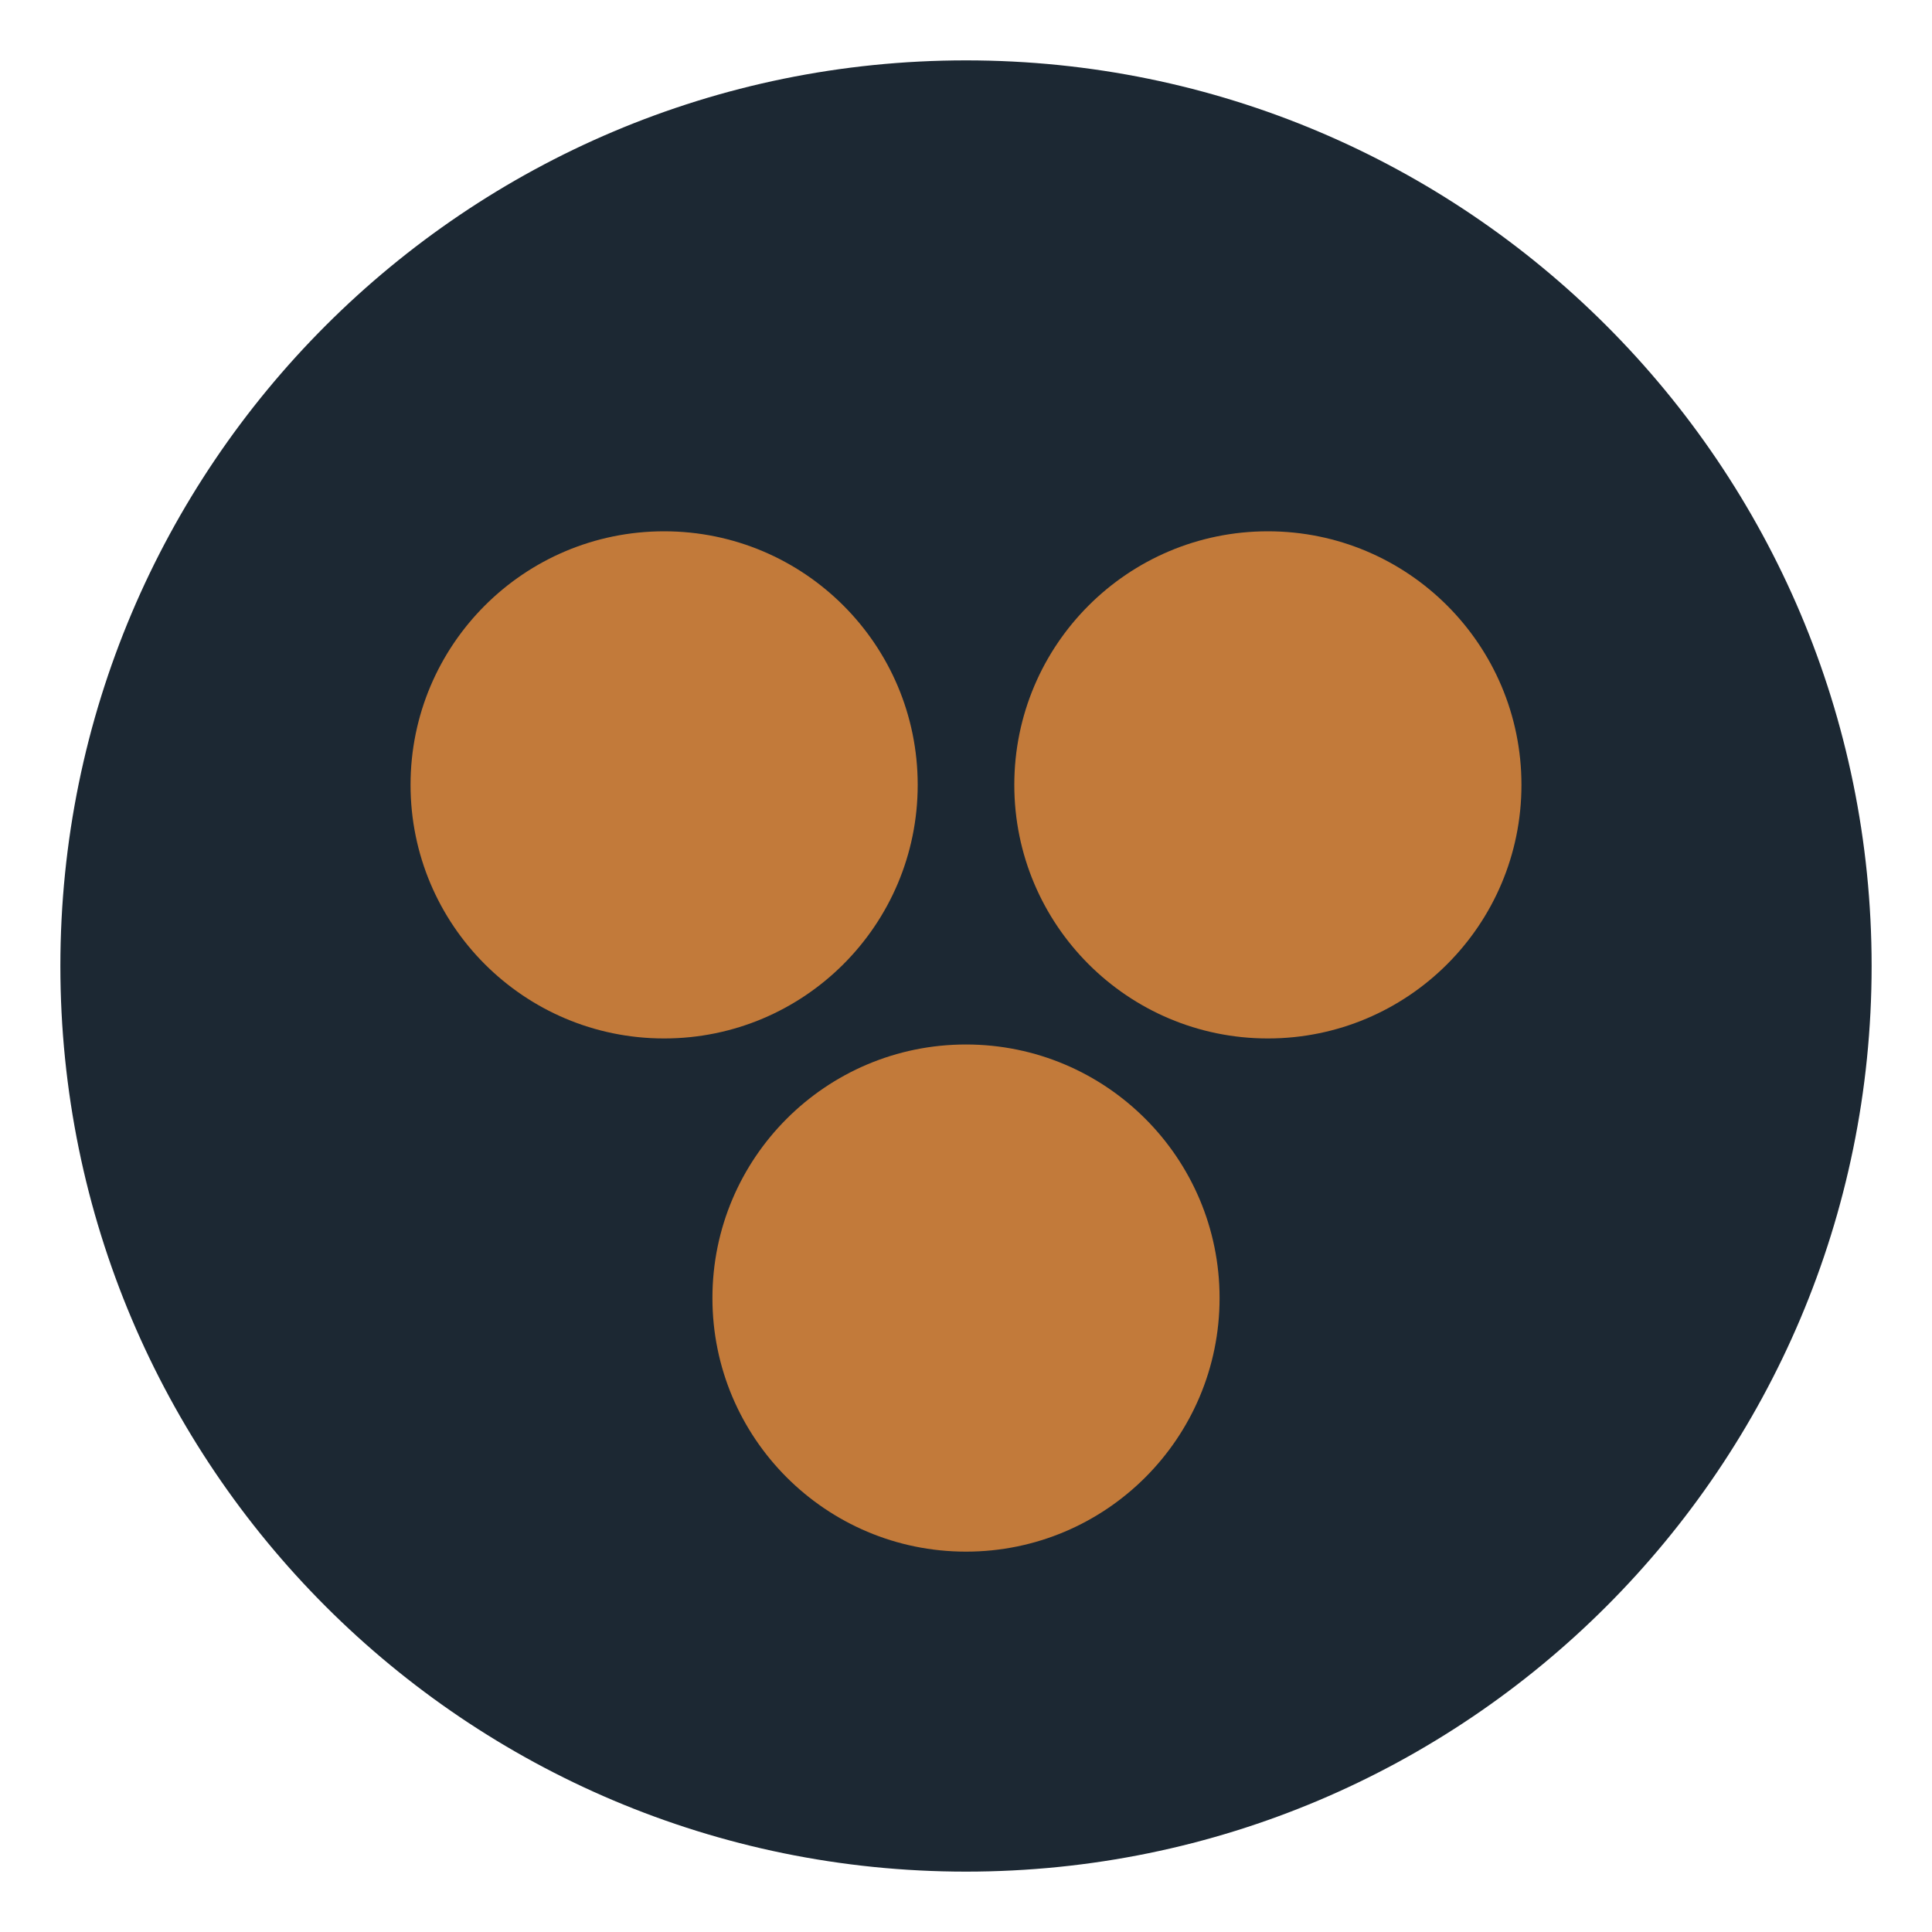
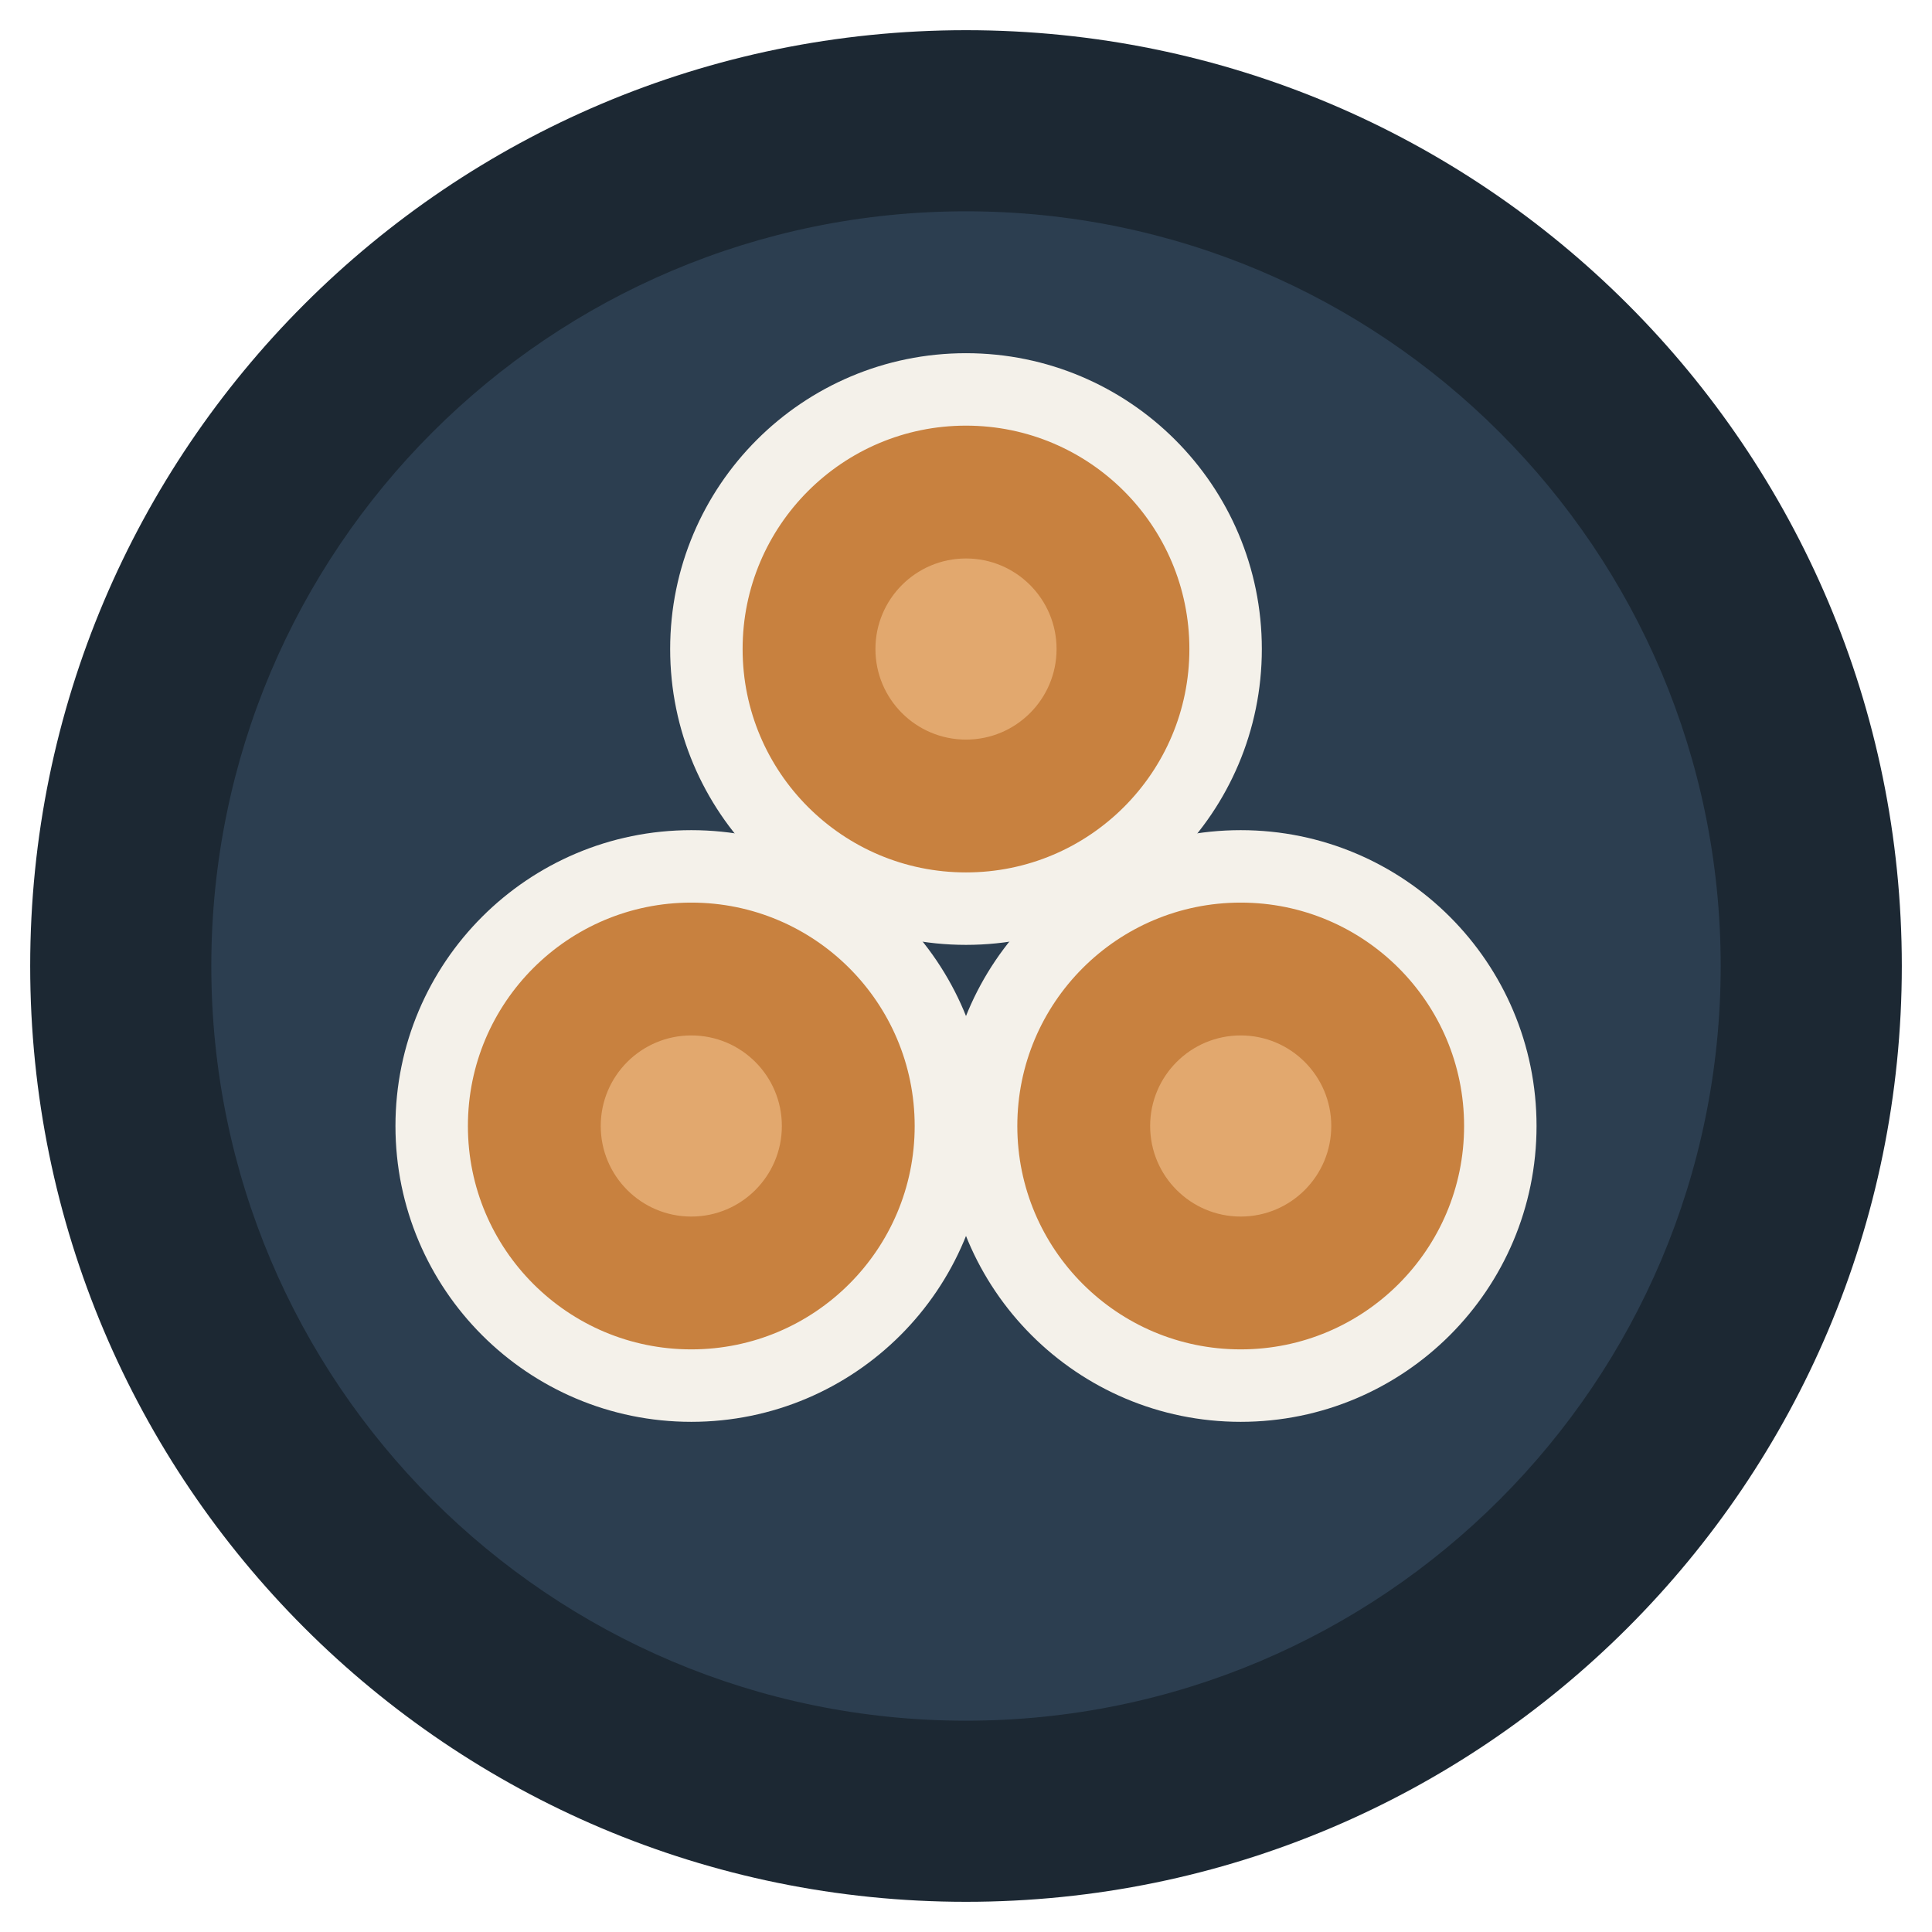
- <svg xmlns="http://www.w3.org/2000/svg" viewBox="0 0 32 32">
-   <circle cx="16" cy="16" r="15" fill="#1c2833" />
-   <circle cx="11" cy="13" r="4.2" fill="#c27a3a" />
-   <circle cx="21" cy="13" r="4.2" fill="#c27a3a" />
-   <circle cx="16" cy="21.5" r="4.2" fill="#c27a3a" />
+ <svg xmlns="http://www.w3.org/2000/svg" viewBox="0 0 64 64" width="64" height="64">
+   <circle cx="32" cy="32" r="31" fill="#1c2833" />
+   <circle cx="32" cy="32" r="25" fill="#2c3e50" />
+   <g stroke="#f4f1ea" stroke-width="2.4">
+     <circle cx="32" cy="21.5" r="8.6" fill="#c8813f" />
+     <circle cx="22.9" cy="37.3" r="8.6" fill="#c8813f" />
+     <circle cx="41.1" cy="37.3" r="8.6" fill="#c8813f" />
+   </g>
+   <circle cx="32" cy="21.5" r="3" fill="#e2a86e" />
+   <circle cx="22.9" cy="37.3" r="3" fill="#e2a86e" />
+   <circle cx="41.1" cy="37.3" r="3" fill="#e2a86e" />
</svg>
